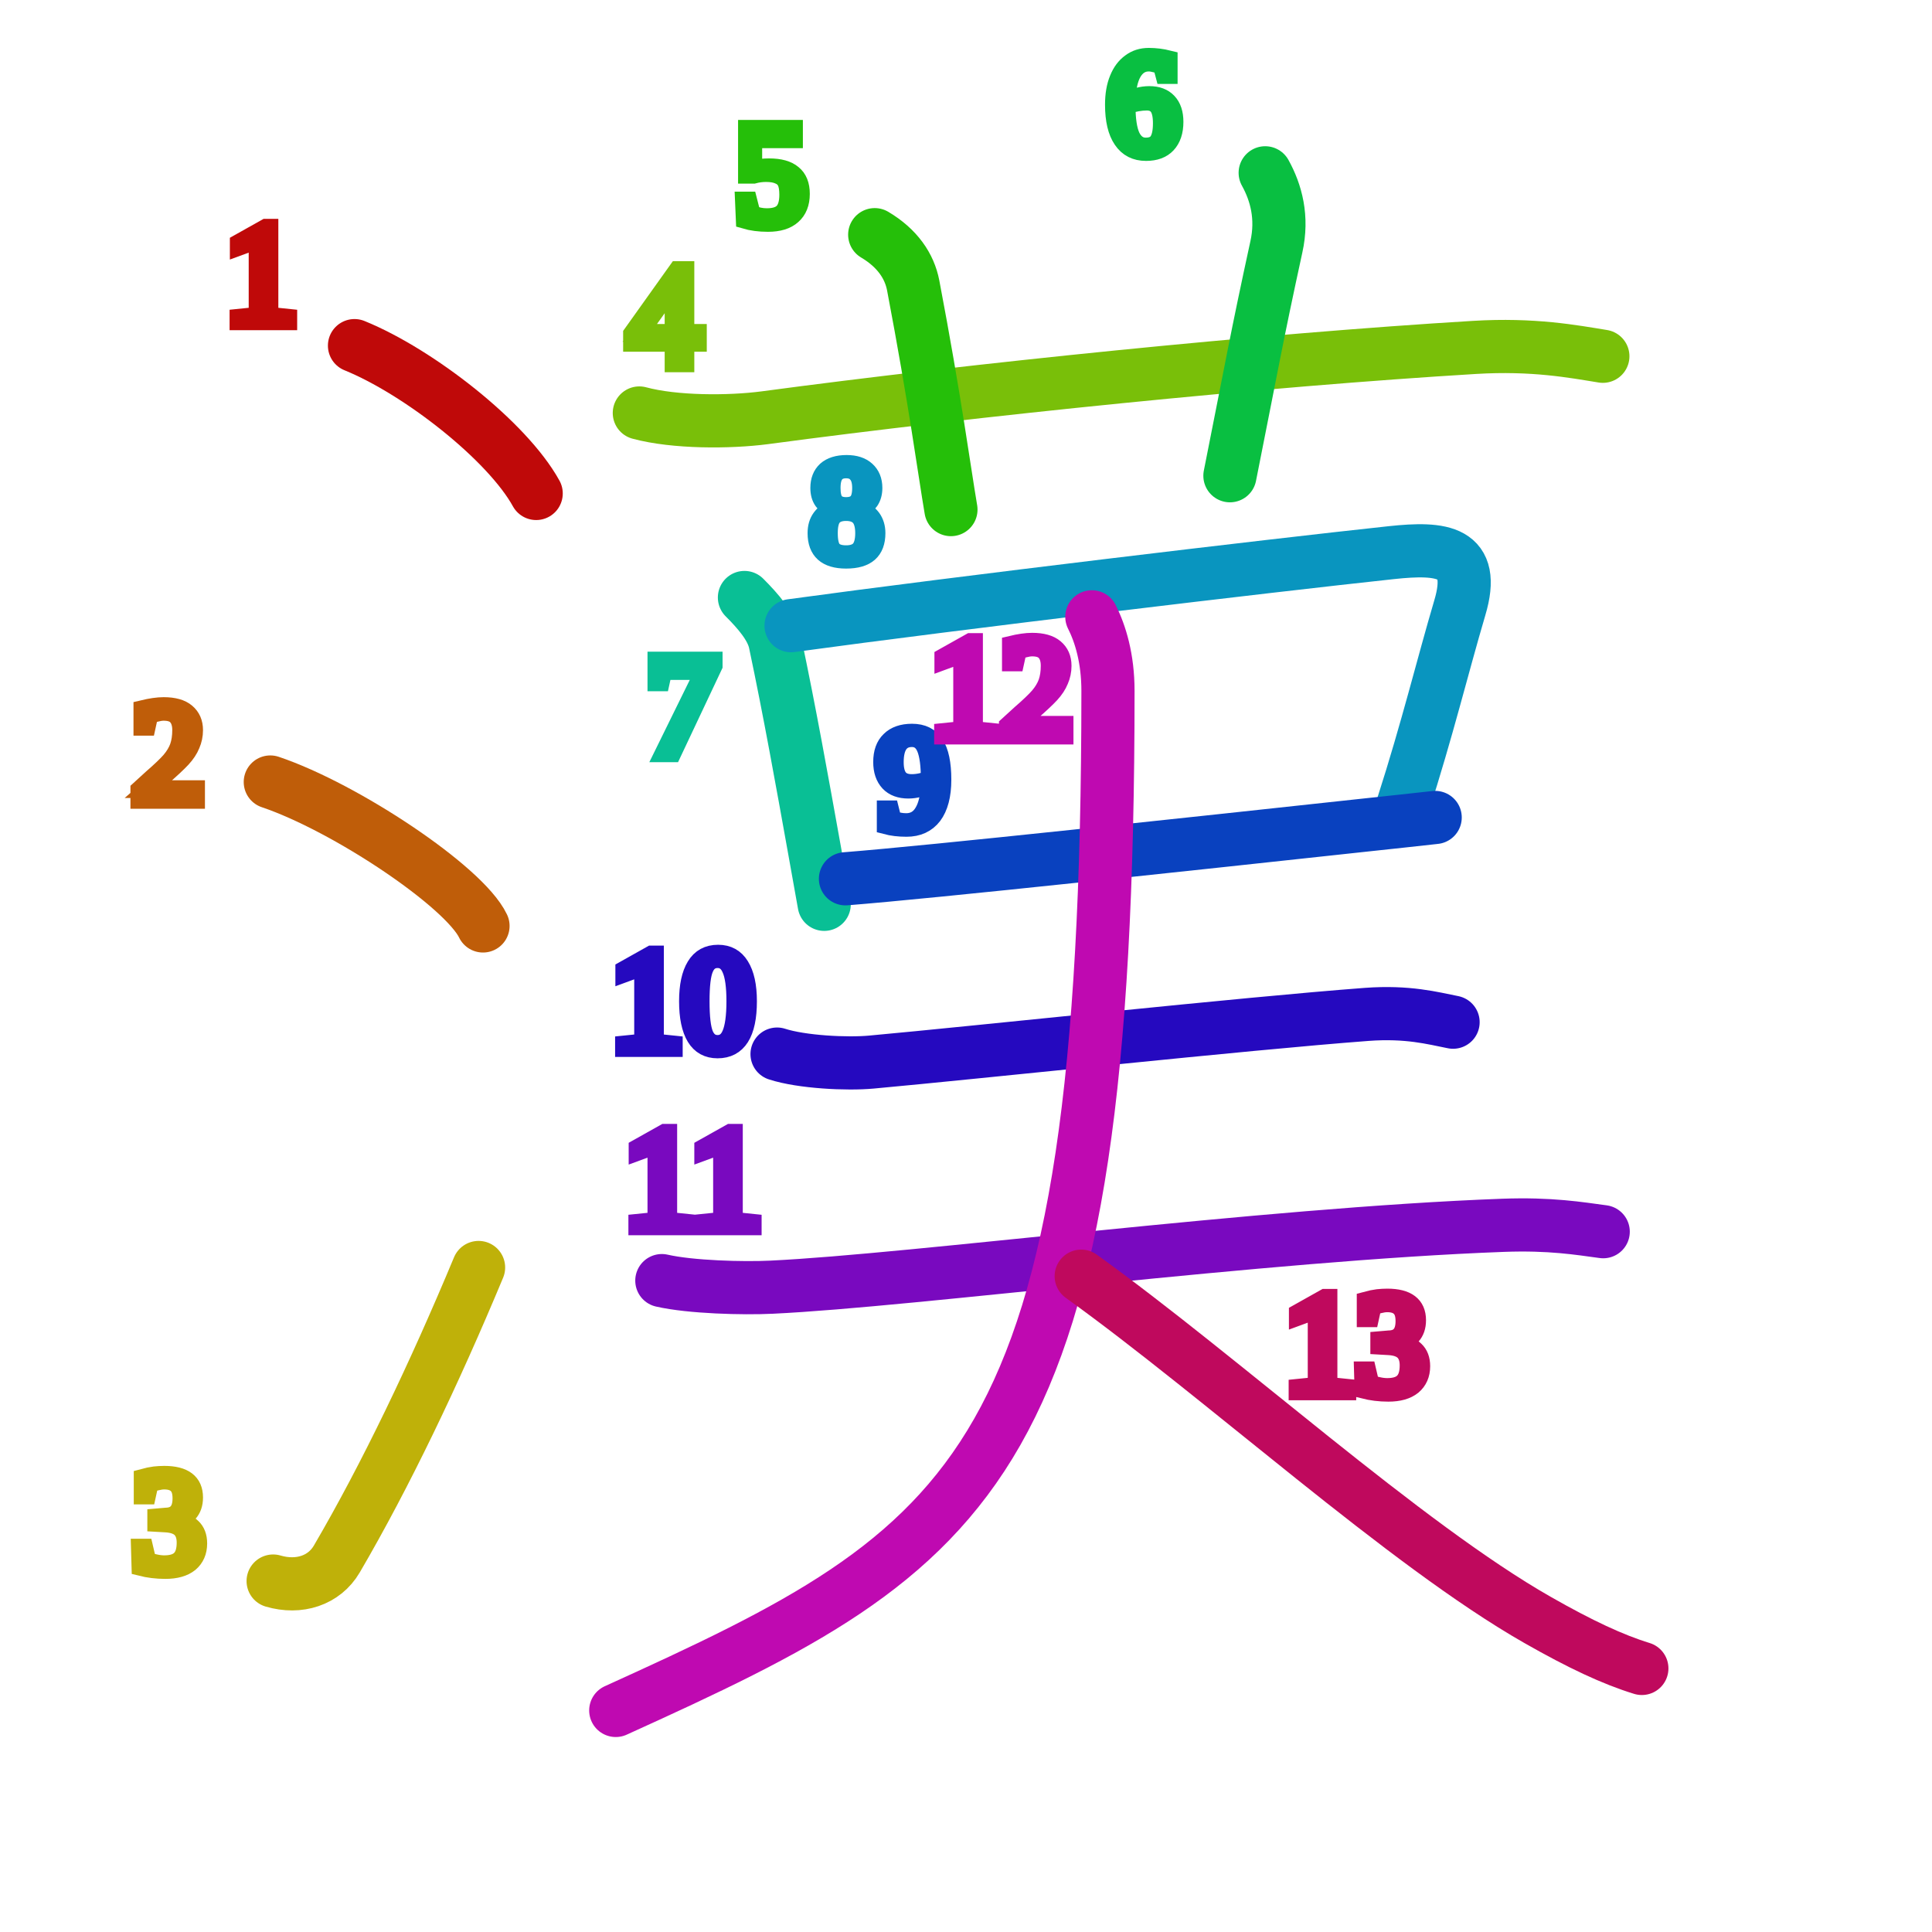
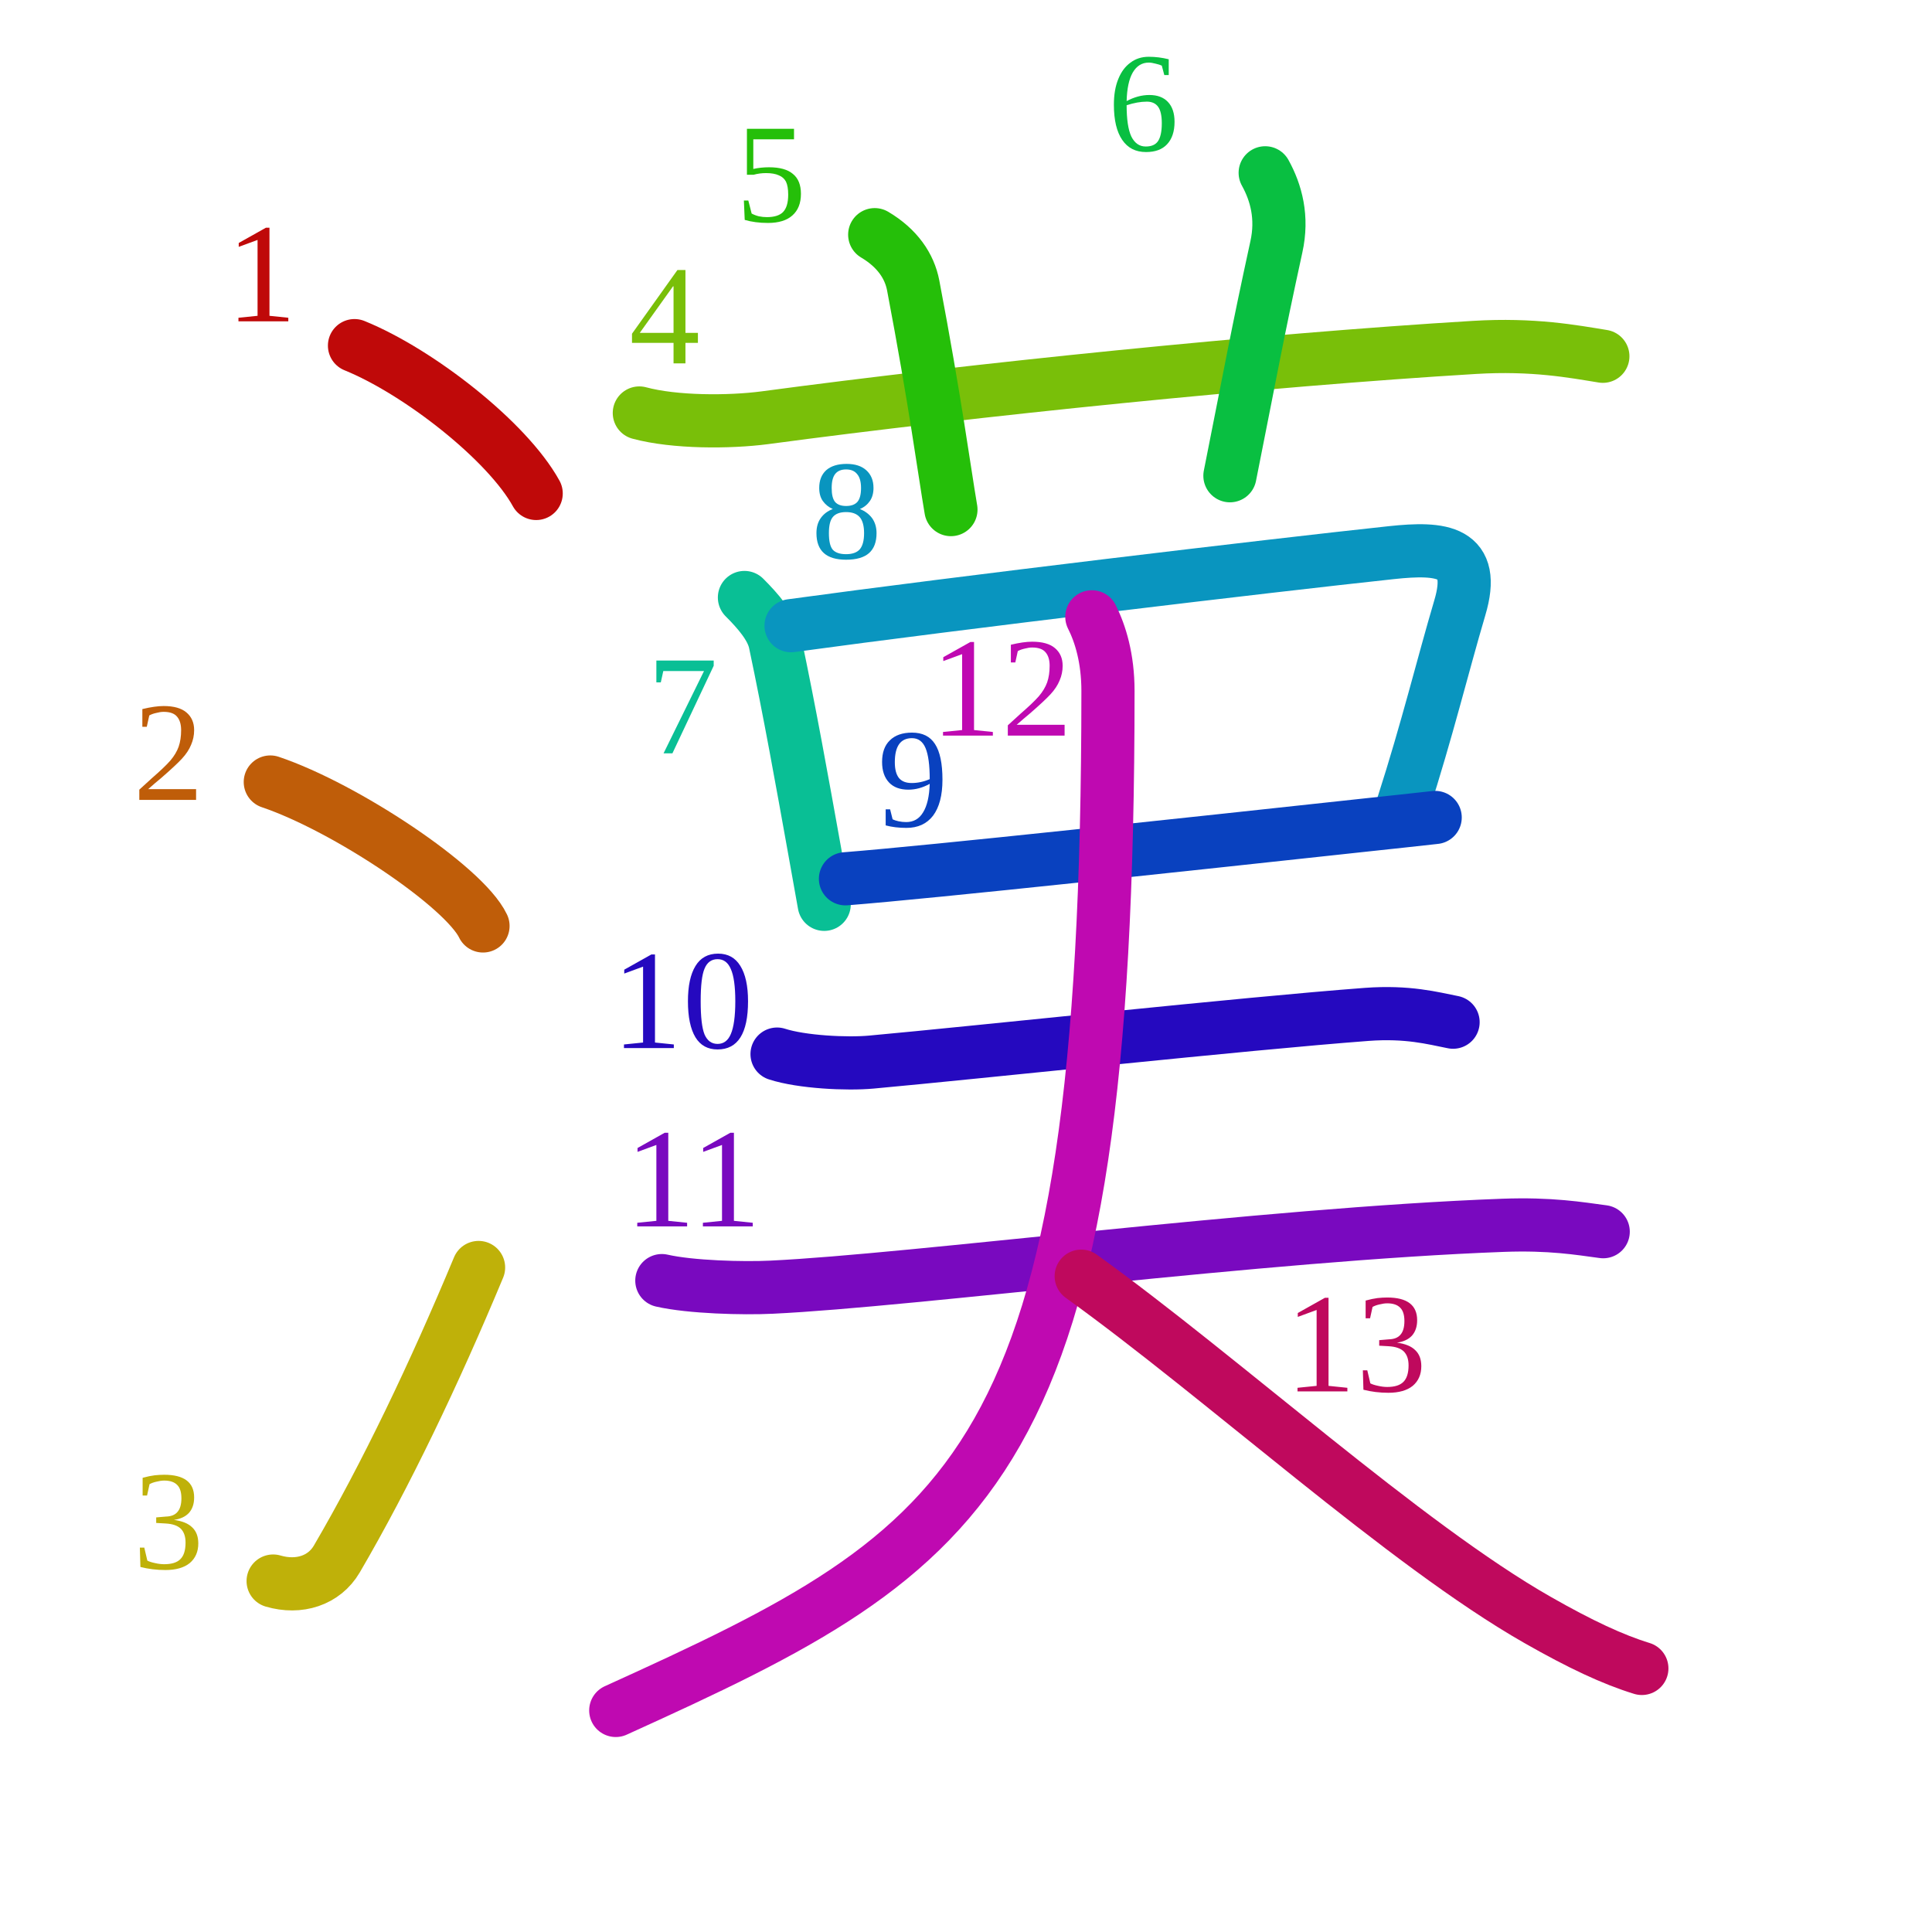
<svg xmlns="http://www.w3.org/2000/svg" xmlns:ns1="http://kanjivg.tagaini.net" width="327" height="327" viewBox="0 0 327 327">
  <g id="kvg:StrokePaths_06f22" style="fill:none;stroke:#000000;stroke-width:3;stroke-linecap:round;stroke-linejoin:round;" transform="scale(3.0,3.0)">
    <g id="kvg:06f22" ns1:element="漢">
      <g id="kvg:06f22-g1" ns1:element="氵" ns1:variant="true" ns1:original="水" ns1:position="left" ns1:radical="general">
-         <path style="stroke:#bf0909" id="kvg:06f22-s1" ns1:type="㇔" d="M20,19.5c3.62,1.47,8.62,5.38,10.25,8.34" />
-         <path style="stroke:#bf5d09" id="kvg:06f22-s2" ns1:type="㇔" d="M15.25,44.12c4.24,1.43,10.94,5.9,12,8.12" />
-         <path style="stroke:#bfb109" id="kvg:06f22-s3" ns1:type="㇀" d="M15.41,89.2c1.46,0.43,2.88-0.03,3.59-1.24c2.75-4.7,5.5-10.45,8-16.45" />
+         <path style="stroke: #bf0909;" id="kvg:06f22-s1" ns1:type="㇔" d="M20,19.5c3.62,1.47,8.62,5.38,10.25,8.34" />
+         <path style="stroke: #bf5d09;" id="kvg:06f22-s2" ns1:type="㇔" d="M15.25,44.12c4.24,1.43,10.94,5.9,12,8.12" />
+         <path style="stroke: #bfb109;" id="kvg:06f22-s3" ns1:type="㇀" d="M15.41,89.2c1.46,0.43,2.88-0.03,3.59-1.24c2.75-4.7,5.5-10.45,8-16.45" />
      </g>
      <g id="kvg:06f22-g2" ns1:position="right" ns1:phon="𦰩">
        <g id="kvg:06f22-g3" ns1:element="艹" ns1:variant="true" ns1:original="艸" ns1:position="top">
-           <path style="stroke:#79bf09" id="kvg:06f22-s4" ns1:type="㇐" d="M36.07,23.3c2,0.54,5.08,0.53,7.07,0.27C55,21.98,71.25,20.32,83.19,19.6c3.32-0.2,5.57,0.23,7.24,0.5" />
-           <path style="stroke:#25bf09" id="kvg:06f22-s5" ns1:type="㇑a" d="M49.35,13.24c1.28,0.76,1.96,1.77,2.17,2.86c1.24,6.52,1.74,10.35,2.13,12.65" />
-           <path style="stroke:#09bf41" id="kvg:06f22-s6" ns1:type="㇑a" d="M71.38,9.75c0.62,1.12,1,2.52,0.63,4.18c-1.13,5.19-1.38,6.69-2.62,12.91" />
+           <path style="stroke: #79bf09;" id="kvg:06f22-s4" ns1:type="㇐" d="M36.07,23.3c2,0.54,5.08,0.53,7.07,0.27C55,21.98,71.25,20.32,83.19,19.6c3.32-0.2,5.57,0.23,7.24,0.5" />
+           <path style="stroke: #25bf09;" id="kvg:06f22-s5" ns1:type="㇑a" d="M49.35,13.24c1.28,0.76,1.96,1.77,2.17,2.86c1.24,6.52,1.74,10.35,2.13,12.65" />
+           <path style="stroke: #09bf41;" id="kvg:06f22-s6" ns1:type="㇑a" d="M71.38,9.75c0.62,1.12,1,2.52,0.63,4.18c-1.13,5.19-1.38,6.69-2.62,12.91" />
        </g>
        <g id="kvg:06f22-g4" ns1:position="bottom">
          <g id="kvg:06f22-g5" ns1:element="口">
-             <path style="stroke:#09bf95" id="kvg:06f22-s7" ns1:type="㇑" d="M42,33.71c0.77,0.77,1.54,1.65,1.73,2.54c0.82,3.88,1.52,7.8,2.23,11.75c0.18,1.01,0.36,2.02,0.54,3.02" />
-             <path style="stroke:#0995bf" id="kvg:06f22-s8" ns1:type="㇕b" d="M44.63,35.3c9.5-1.3,26.87-3.37,33.86-4.12c2.88-0.31,4.83-0.11,3.87,3.11c-0.97,3.28-1.83,6.85-3.21,11.14" />
-             <path style="stroke:#0941bf" id="kvg:06f22-s9" ns1:type="㇐b" d="M47.7,49.58c5.06-0.4,19.5-1.97,29.31-3.03c1.43-0.15,2.77-0.3,3.96-0.43" />
+             <path style="stroke: #09bf95;" id="kvg:06f22-s7" ns1:type="㇑" d="M42,33.71c0.77,0.77,1.54,1.65,1.73,2.54c0.82,3.88,1.52,7.8,2.23,11.75c0.18,1.01,0.36,2.02,0.54,3.02" />
+             <path style="stroke: #0995bf;" id="kvg:06f22-s8" ns1:type="㇕b" d="M44.63,35.3c9.5-1.3,26.87-3.37,33.86-4.12c2.88-0.31,4.83-0.11,3.87,3.11c-0.97,3.28-1.83,6.85-3.21,11.14" />
+             <path style="stroke: #0941bf;" id="kvg:06f22-s9" ns1:type="㇐b" d="M47.7,49.58c5.06-0.4,19.5-1.97,29.31-3.03c1.43-0.15,2.77-0.3,3.96-0.43" />
          </g>
          <g id="kvg:06f22-g6" ns1:element="夫">
-             <path style="stroke:#2509bf" id="kvg:06f22-s10" ns1:type="㇐" d="M43.84,59.47c1.39,0.45,3.94,0.58,5.33,0.45c6.04-0.55,21.02-2.17,27.94-2.69c2.31-0.17,3.71,0.21,4.87,0.44" />
+             <path style="stroke: #2509bf;" id="kvg:06f22-s10" ns1:type="㇐" d="M43.84,59.47c1.39,0.45,3.94,0.58,5.33,0.45c6.04-0.55,21.02-2.17,27.94-2.69c2.31-0.17,3.71,0.21,4.87,0.44" />
            <g id="kvg:06f22-g7" ns1:element="大">
-               <path style="stroke:#7909bf" id="kvg:06f22-s11" ns1:type="㇐" d="M37.34,72.25c1.62,0.37,4.58,0.45,6.2,0.37c8.01-0.38,27.71-2.99,41.25-3.49c2.69-0.1,4.31,0.18,5.66,0.36" />
-               <path style="stroke:#bf09b1" id="kvg:06f22-s12" ns1:type="㇒" d="M61.6,34.8c0.48,0.95,0.91,2.34,0.91,4.18c0,44.02-7.39,48.27-27.77,57.52" />
-               <path style="stroke:#bf095d" id="kvg:06f22-s13" ns1:type="㇏" d="M61,72c8,5.75,18.25,15.12,25.74,19.39c2.42,1.38,4.26,2.24,5.89,2.74" />
+               <path style="stroke: #7909bf;" id="kvg:06f22-s11" ns1:type="㇐" d="M37.34,72.25c1.62,0.37,4.58,0.45,6.2,0.37c8.01-0.38,27.71-2.99,41.25-3.49c2.69-0.1,4.31,0.18,5.66,0.36" />
+               <path style="stroke: #bf09b1;" id="kvg:06f22-s12" ns1:type="㇒" d="M61.6,34.8c0.48,0.95,0.91,2.34,0.91,4.18c0,44.02-7.39,48.27-27.77,57.52" />
+               <path style="stroke: #bf095d;" id="kvg:06f22-s13" ns1:type="㇏" d="M61,72c8,5.75,18.25,15.12,25.74,19.39c2.42,1.38,4.26,2.24,5.89,2.74" />
            </g>
          </g>
        </g>
      </g>
    </g>
  </g>
  <g id="kvg:StrokeNumbers_06f22" style="font-size:8;fill:#808080" transform="scale(3.0,3.0)">
-     <text style="stroke:#bf0909" transform="matrix(1 0 0 1 12.75 18.13)">1</text>
-     <text style="stroke:#bf5d09" transform="matrix(1 0 0 1 7.50 45.13)">2</text>
-     <text style="stroke:#bfb109" transform="matrix(1 0 0 1 7.50 88.50)">3</text>
-     <text style="stroke:#79bf09" transform="matrix(1 0 0 1 35.50 20.50)">4</text>
-     <text style="stroke:#25bf09" transform="matrix(1 0 0 1 41.50 12.50)">5</text>
-     <text style="stroke:#09bf41" transform="matrix(1 0 0 1 62.50 8.50)">6</text>
-     <text style="stroke:#09bf95" transform="matrix(1 0 0 1 36.50 42.50)">7</text>
-     <text style="stroke:#0995bf" transform="matrix(1 0 0 1 45.75 31.50)">8</text>
-     <text style="stroke:#0941bf" transform="matrix(1 0 0 1 49.50 46.63)">9</text>
-     <text style="stroke:#2509bf" transform="matrix(1 0 0 1 34.50 59.13)">10</text>
-     <text style="stroke:#7909bf" transform="matrix(1 0 0 1 35.25 69.19)">11</text>
-     <text style="stroke:#bf09b1" transform="matrix(1 0 0 1 52.50 41.50)">12</text>
-     <text style="stroke:#bf095d" transform="matrix(1 0 0 1 72.50 78.50)">13</text>
+     <text style="fill: #bf0909;" transform="matrix(1 0 0 1 12.75 18.13)">1</text>
+     <text style="fill: #bf5d09;" transform="matrix(1 0 0 1 7.50 45.13)">2</text>
+     <text style="fill: #bfb109;" transform="matrix(1 0 0 1 7.50 88.50)">3</text>
+     <text style="fill: #79bf09;" transform="matrix(1 0 0 1 35.50 20.50)">4</text>
+     <text style="fill: #25bf09;" transform="matrix(1 0 0 1 41.50 12.50)">5</text>
+     <text style="fill: #09bf41;" transform="matrix(1 0 0 1 62.50 8.50)">6</text>
+     <text style="fill: #09bf95;" transform="matrix(1 0 0 1 36.50 42.50)">7</text>
+     <text style="fill: #0995bf;" transform="matrix(1 0 0 1 45.75 31.50)">8</text>
+     <text style="fill: #0941bf;" transform="matrix(1 0 0 1 49.50 46.63)">9</text>
+     <text style="fill: #2509bf;" transform="matrix(1 0 0 1 34.50 59.13)">10</text>
+     <text style="fill: #7909bf;" transform="matrix(1 0 0 1 35.25 69.19)">11</text>
+     <text style="fill: #bf09b1;" transform="matrix(1 0 0 1 52.50 41.50)">12</text>
+     <text style="fill: #bf095d;" transform="matrix(1 0 0 1 72.50 78.50)">13</text>
  </g>
</svg>
